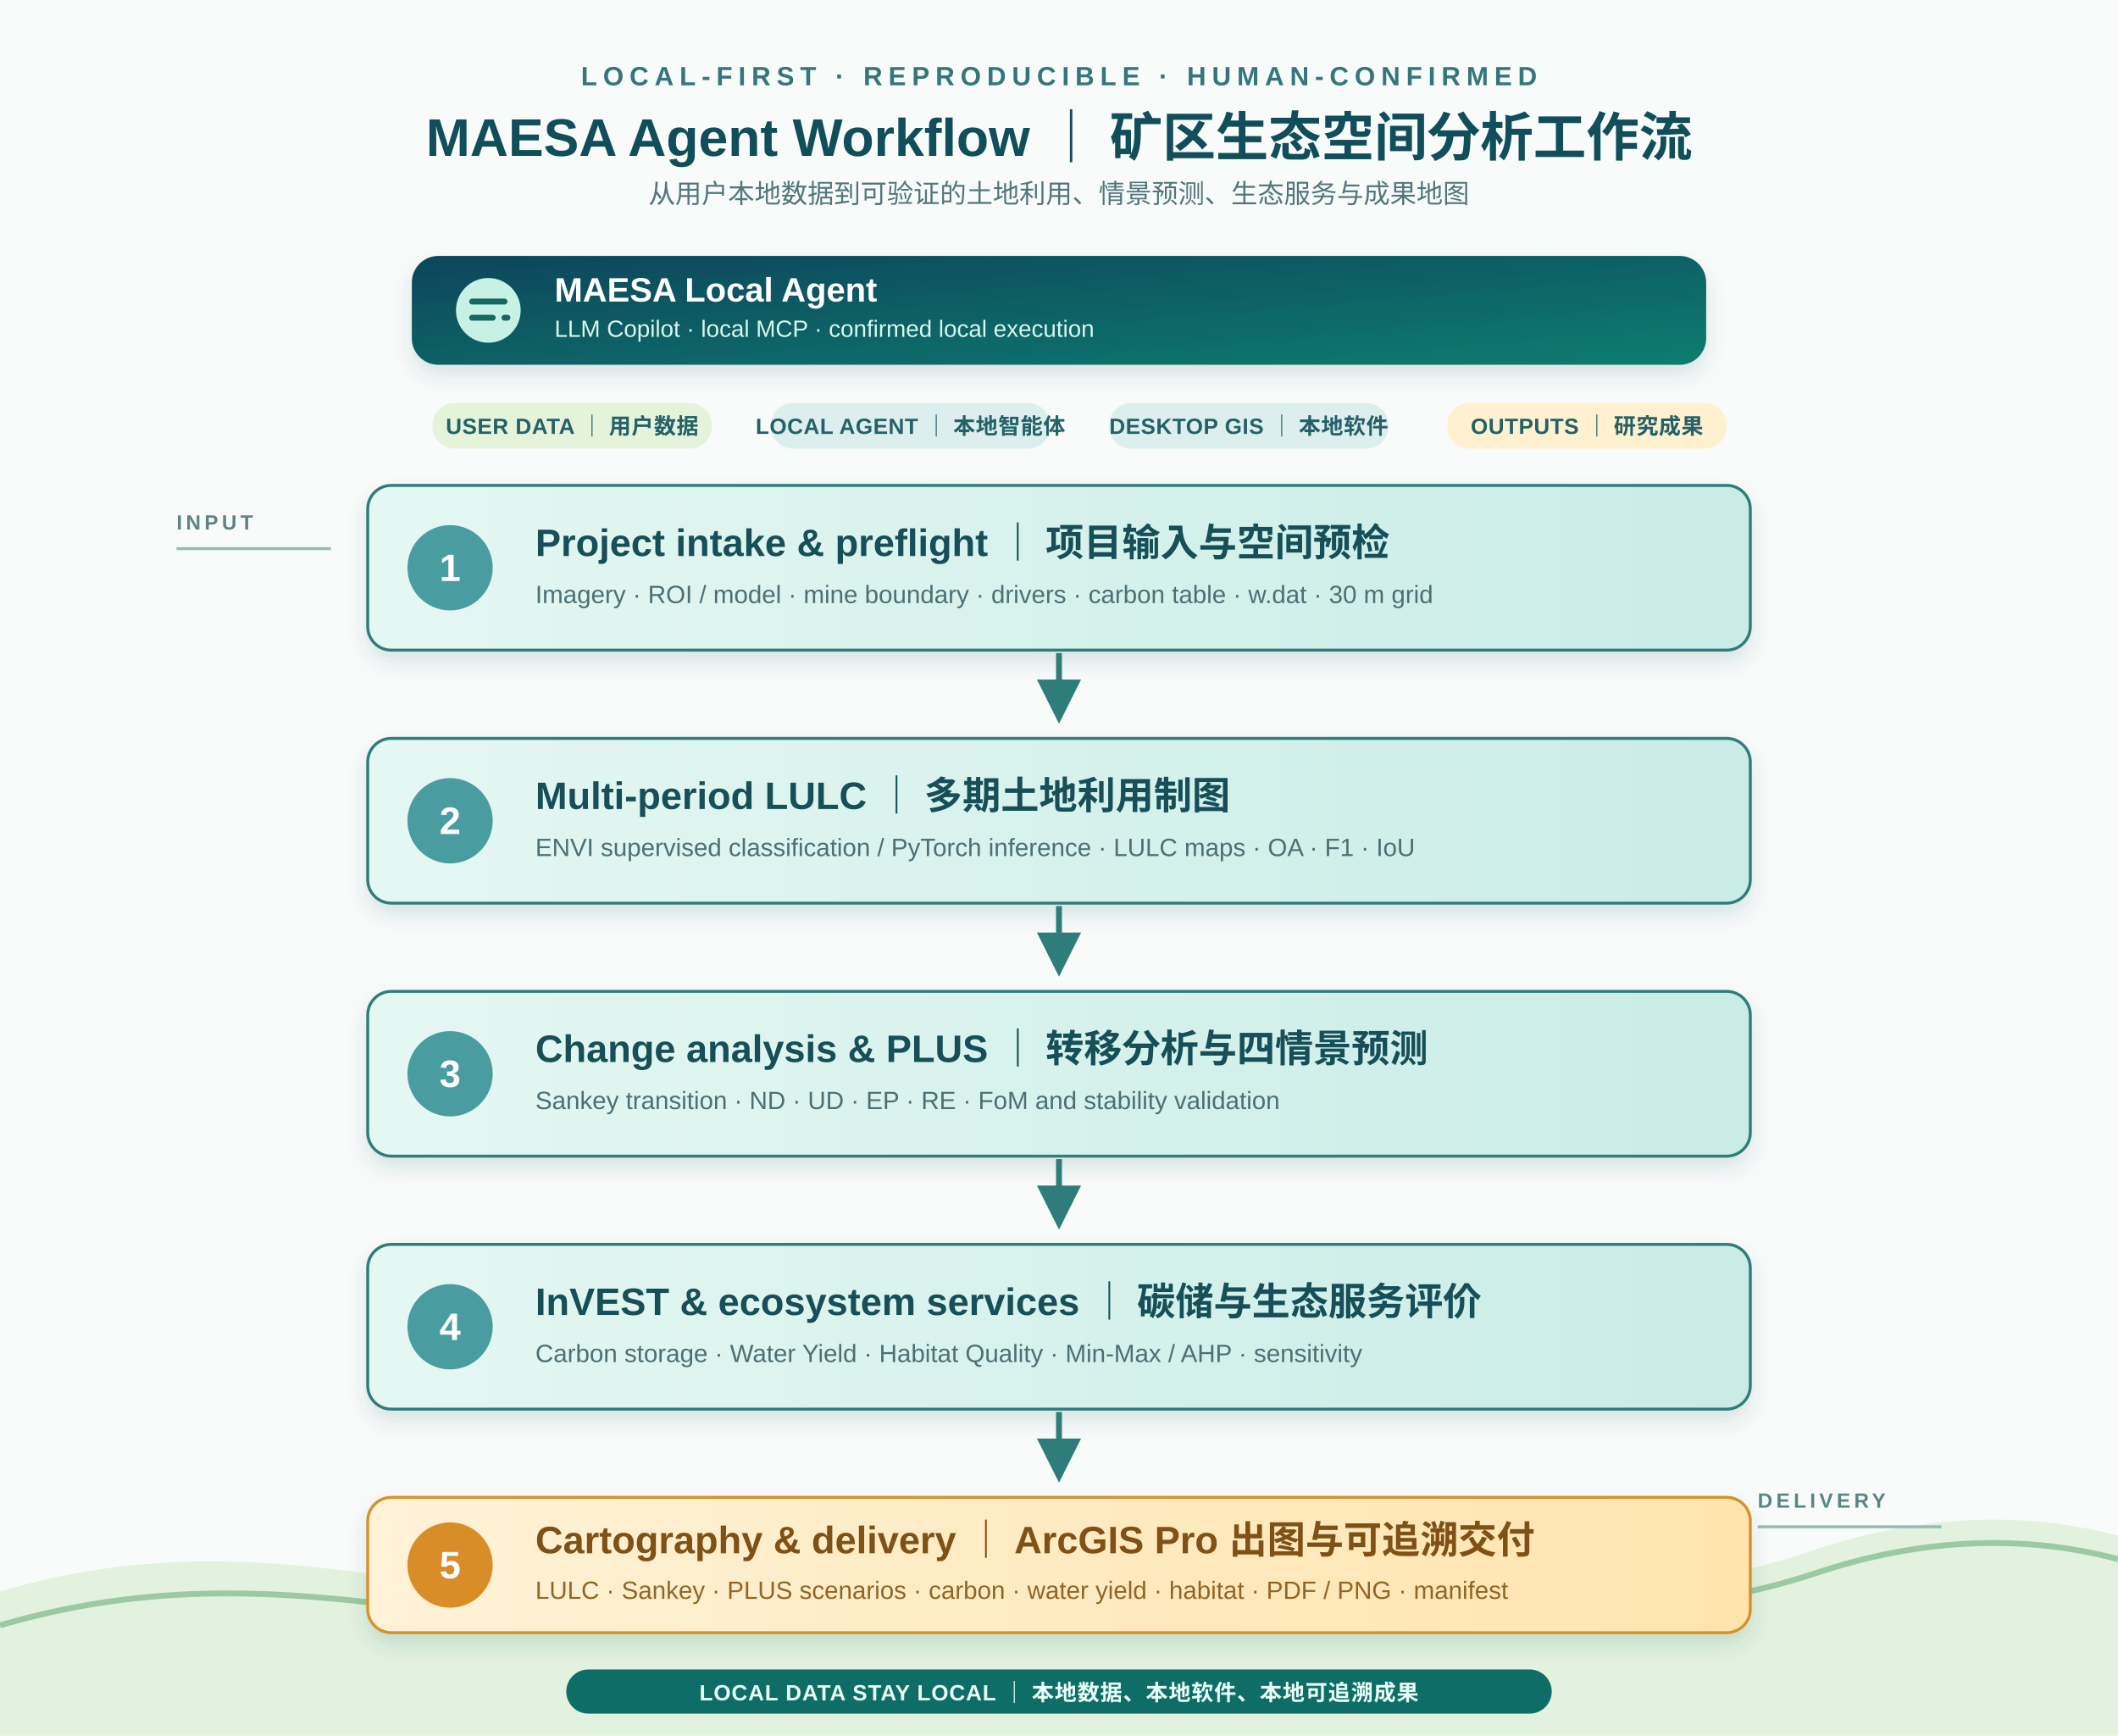
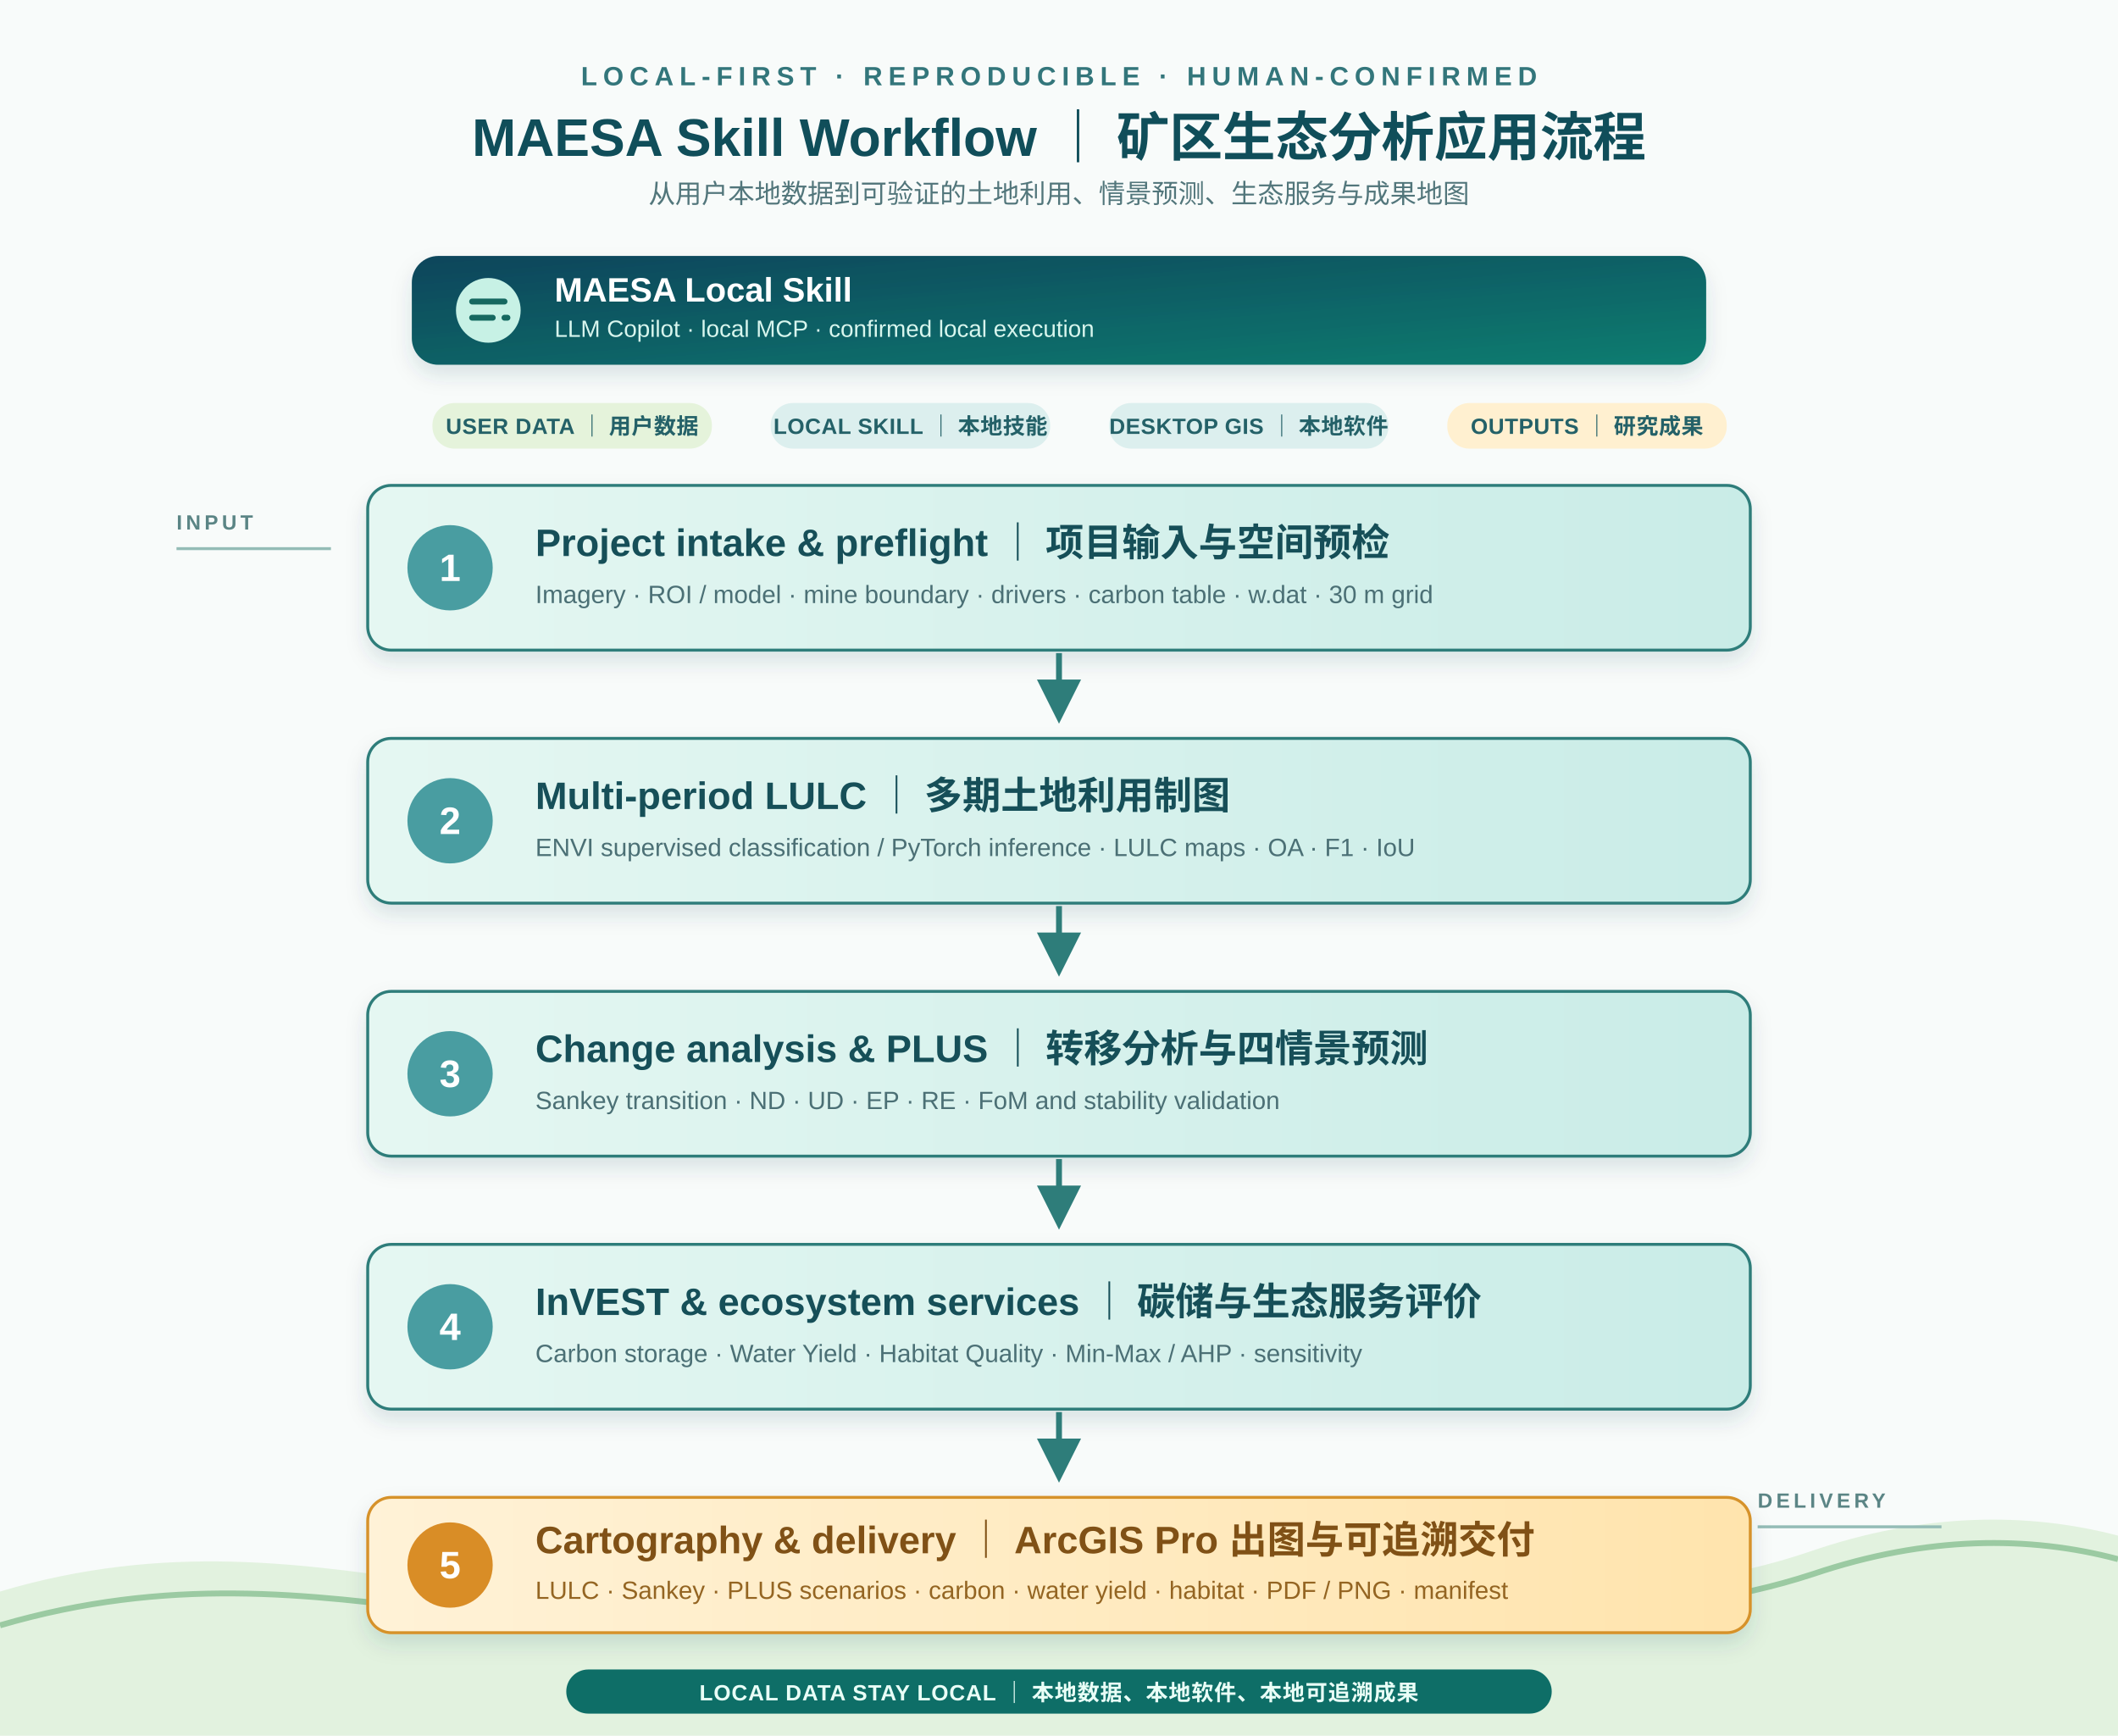
<svg xmlns="http://www.w3.org/2000/svg" width="1440" height="1180" viewBox="0 0 1440 1180" role="img" aria-labelledby="title desc">
  <defs>
    <linearGradient id="hero" x1="0" y1="0" x2="1" y2="1">
      <stop offset="0" stop-color="#0b455b" />
      <stop offset="1" stop-color="#0f7d70" />
    </linearGradient>
    <linearGradient id="card" x1="0" y1="0" x2="1" y2="0">
      <stop offset="0" stop-color="#e5f7f2" />
      <stop offset="1" stop-color="#c9ece7" />
    </linearGradient>
    <linearGradient id="final" x1="0" y1="0" x2="1" y2="0">
      <stop offset="0" stop-color="#fff2d7" />
      <stop offset="1" stop-color="#ffe4ad" />
    </linearGradient>
    <filter id="shadow" x="-15%" y="-20%" width="130%" height="150%">
      <feDropShadow dx="0" dy="7" stdDeviation="7" flood-color="#0b455b" flood-opacity=".13" />
    </filter>
    <marker id="flow-arrow" viewBox="0 0 12 12" refX="9" refY="6" markerWidth="9" markerHeight="9" orient="auto">
      <path d="M1 1 11 6 1 11z" fill="#2e7d7a" />
    </marker>
    <style>
      .sans { font-family: 'Noto Sans SC','Microsoft YaHei','Segoe UI',Arial,sans-serif; }
      .eyebrow { font-size: 18px; font-weight: 800; letter-spacing: 4px; fill: #33767b; }
      .headline { font-size: 36px; font-weight: 800; fill: #104e5a; }
      .subtitle { font-size: 18px; fill: #52767b; }
      .pill { font-size: 15px; font-weight: 700; fill: #246168; letter-spacing: .3px; }
      .number { font-size: 26px; font-weight: 800; fill: #fff; }
      .stage { font-size: 26px; font-weight: 800; fill: #164f59; }
      .detail { font-size: 17px; fill: #4b6f75; }
      .final-stage { font-size: 26px; font-weight: 800; fill: #805116; }
      .final-detail { font-size: 17px; fill: #946523; }
      .side-label { font-size: 14px; font-weight: 800; letter-spacing: 2.5px; fill: #5b8585; }
    </style>
  </defs>
  <rect width="1440" height="1180" fill="#f8fbfa" />
  <path d="M0 1082 C225 1015 378 1140 607 1070 C831 1001 1014 1128 1230 1055 C1308 1028 1379 1028 1440 1044 V1180 H0Z" fill="#e2f2df" />
  <path d="M0 1105 C229 1038 379 1154 610 1085 C834 1016 1013 1142 1233 1070 C1310 1044 1380 1044 1440 1060" fill="none" stroke="#9bcaa2" stroke-width="4" />
  <g class="sans">
    <text x="720" y="58" text-anchor="middle" class="eyebrow">LOCAL-FIRST · REPRODUCIBLE · HUMAN-CONFIRMED</text>
-     <text x="720" y="106" text-anchor="middle" class="headline">MAESA Agent Workflow ｜ 矿区生态空间分析工作流</text>
+     <text x="720" y="106" text-anchor="middle" class="headline">MAESA Skill Workflow ｜ 矿区生态分析应用流程</text>
    <text x="720" y="138" text-anchor="middle" class="subtitle">从用户本地数据到可验证的土地利用、情景预测、生态服务与成果地图</text>
  </g>
  <g class="sans" filter="url(#shadow)">
    <rect x="280" y="174" width="880" height="74" rx="18" fill="url(#hero)" />
    <circle cx="332" cy="211" r="22" fill="#c7f1e5" />
    <path d="M321 205h22M321 216h14M345 216h-2" stroke="#126860" stroke-width="4" stroke-linecap="round" />
-     <text x="377" y="205" font-size="23" font-weight="800" fill="#fff">MAESA Local Agent</text>
+     <text x="377" y="205" font-size="23" font-weight="800" fill="#fff">MAESA Local Skill</text>
    <text x="377" y="229" font-size="16" fill="#d8f6ee">LLM Copilot · local MCP · confirmed local execution</text>
  </g>
  <g class="sans">
    <rect x="294" y="274" width="190" height="31" rx="15" fill="#e5f3db" />
    <text x="389" y="295" text-anchor="middle" class="pill">USER DATA ｜ 用户数据</text>
    <rect x="524" y="274" width="190" height="31" rx="15" fill="#dcefee" />
-     <text x="619" y="295" text-anchor="middle" class="pill">LOCAL AGENT ｜ 本地智能体</text>
+     <text x="619" y="295" text-anchor="middle" class="pill">LOCAL SKILL ｜ 本地技能</text>
    <rect x="754" y="274" width="190" height="31" rx="15" fill="#dcefee" />
    <text x="849" y="295" text-anchor="middle" class="pill">DESKTOP GIS ｜ 本地软件</text>
    <rect x="984" y="274" width="190" height="31" rx="15" fill="#fff0d0" />
    <text x="1079" y="295" text-anchor="middle" class="pill">OUTPUTS ｜ 研究成果</text>
  </g>
  <text x="120" y="360" class="sans side-label">INPUT</text>
  <path d="M120 373h105" stroke="#94bcb6" stroke-width="2" />
  <text x="1195" y="1025" class="sans side-label">DELIVERY</text>
  <path d="M1195 1038h125" stroke="#94bcb6" stroke-width="2" />
  <g class="sans" filter="url(#shadow)">
    <rect x="250" y="330" width="940" height="112" rx="16" fill="url(#card)" stroke="#2e7d7a" stroke-width="2" />
    <circle cx="306" cy="386" r="29" fill="#4a9da1" />
    <text x="306" y="395" text-anchor="middle" class="number">1</text>
    <text x="364" y="378" class="stage">Project intake &amp; preflight ｜ 项目输入与空间预检</text>
    <text x="364" y="410" class="detail">Imagery · ROI / model · mine boundary · drivers · carbon table · w.dat · 30 m grid</text>
  </g>
  <path d="M720 444V486" fill="none" stroke="#2e7d7a" stroke-width="4" marker-end="url(#flow-arrow)" />
  <g class="sans" filter="url(#shadow)">
    <rect x="250" y="502" width="940" height="112" rx="16" fill="url(#card)" stroke="#2e7d7a" stroke-width="2" />
    <circle cx="306" cy="558" r="29" fill="#4a9da1" />
    <text x="306" y="567" text-anchor="middle" class="number">2</text>
    <text x="364" y="550" class="stage">Multi-period LULC ｜ 多期土地利用制图</text>
    <text x="364" y="582" class="detail">ENVI supervised classification / PyTorch inference · LULC maps · OA · F1 · IoU</text>
  </g>
  <path d="M720 616V658" fill="none" stroke="#2e7d7a" stroke-width="4" marker-end="url(#flow-arrow)" />
  <g class="sans" filter="url(#shadow)">
    <rect x="250" y="674" width="940" height="112" rx="16" fill="url(#card)" stroke="#2e7d7a" stroke-width="2" />
    <circle cx="306" cy="730" r="29" fill="#4a9da1" />
    <text x="306" y="739" text-anchor="middle" class="number">3</text>
    <text x="364" y="722" class="stage">Change analysis &amp; PLUS ｜ 转移分析与四情景预测</text>
    <text x="364" y="754" class="detail">Sankey transition · ND · UD · EP · RE · FoM and stability validation</text>
  </g>
  <path d="M720 788V830" fill="none" stroke="#2e7d7a" stroke-width="4" marker-end="url(#flow-arrow)" />
  <g class="sans" filter="url(#shadow)">
    <rect x="250" y="846" width="940" height="112" rx="16" fill="url(#card)" stroke="#2e7d7a" stroke-width="2" />
    <circle cx="306" cy="902" r="29" fill="#4a9da1" />
    <text x="306" y="911" text-anchor="middle" class="number">4</text>
    <text x="364" y="894" class="stage">InVEST &amp; ecosystem services ｜ 碳储与生态服务评价</text>
    <text x="364" y="926" class="detail">Carbon storage · Water Yield · Habitat Quality · Min-Max / AHP · sensitivity</text>
  </g>
  <path d="M720 960V1002" fill="none" stroke="#2e7d7a" stroke-width="4" marker-end="url(#flow-arrow)" />
  <g class="sans" filter="url(#shadow)">
    <rect x="250" y="1018" width="940" height="92" rx="16" fill="url(#final)" stroke="#d6922c" stroke-width="2" />
    <circle cx="306" cy="1064" r="29" fill="#d98d28" />
    <text x="306" y="1073" text-anchor="middle" class="number">5</text>
    <text x="364" y="1056" class="final-stage">Cartography &amp; delivery ｜ ArcGIS Pro 出图与可追溯交付</text>
    <text x="364" y="1087" class="final-detail">LULC · Sankey · PLUS scenarios · carbon · water yield · habitat · PDF / PNG · manifest</text>
  </g>
  <g class="sans">
    <rect x="385" y="1135" width="670" height="30" rx="15" fill="#0e6e67" />
    <text x="720" y="1156" text-anchor="middle" font-size="15" font-weight="800" fill="#e9fff7" letter-spacing=".5">LOCAL DATA STAY LOCAL ｜ 本地数据、本地软件、本地可追溯成果</text>
  </g>
</svg>
